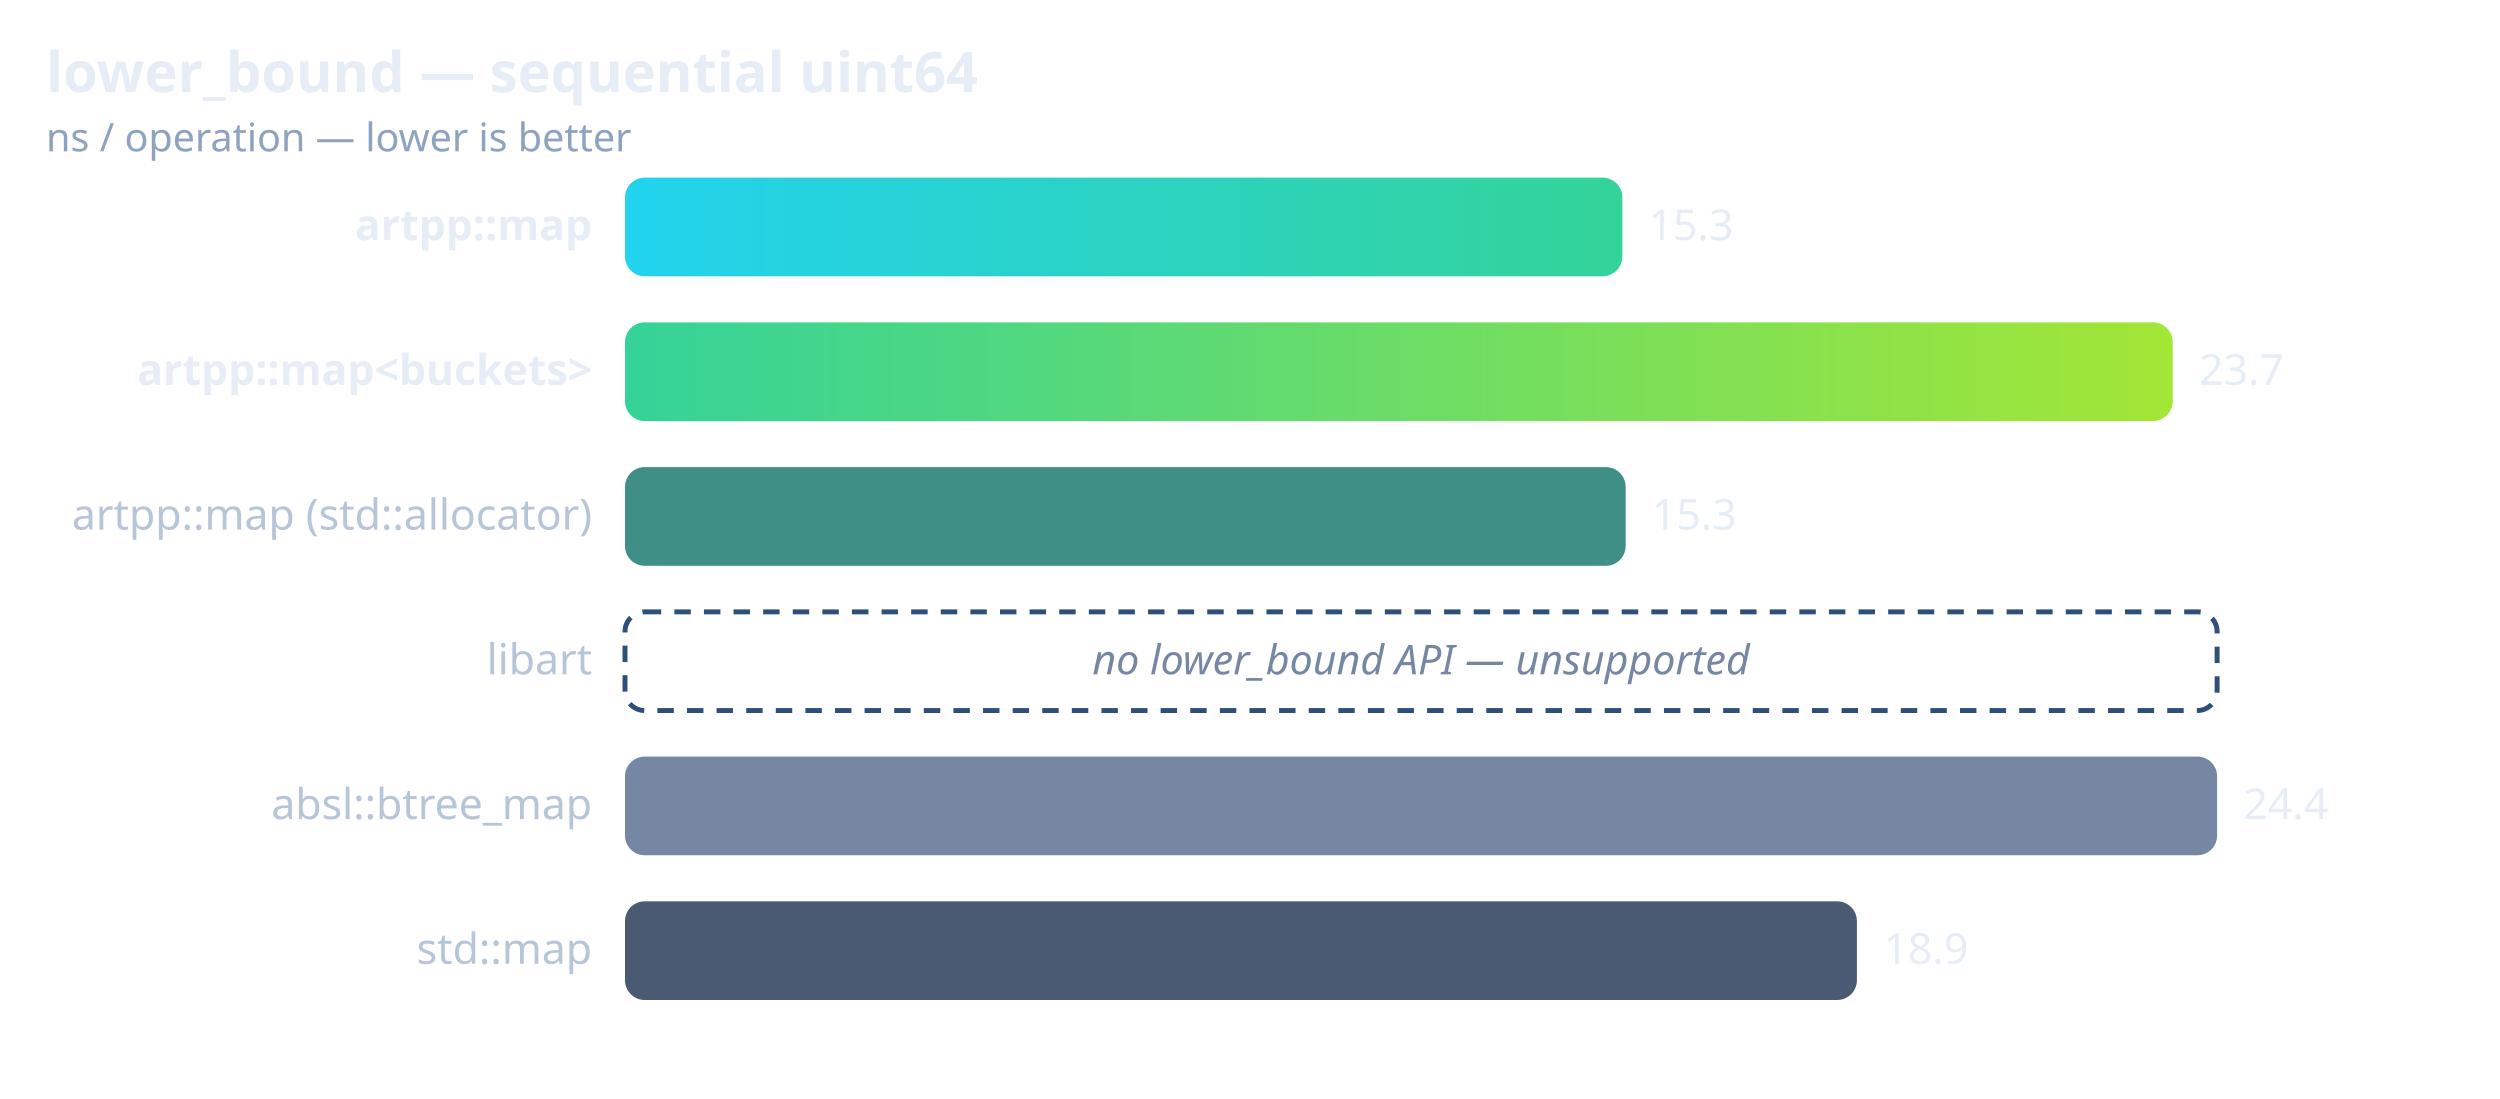
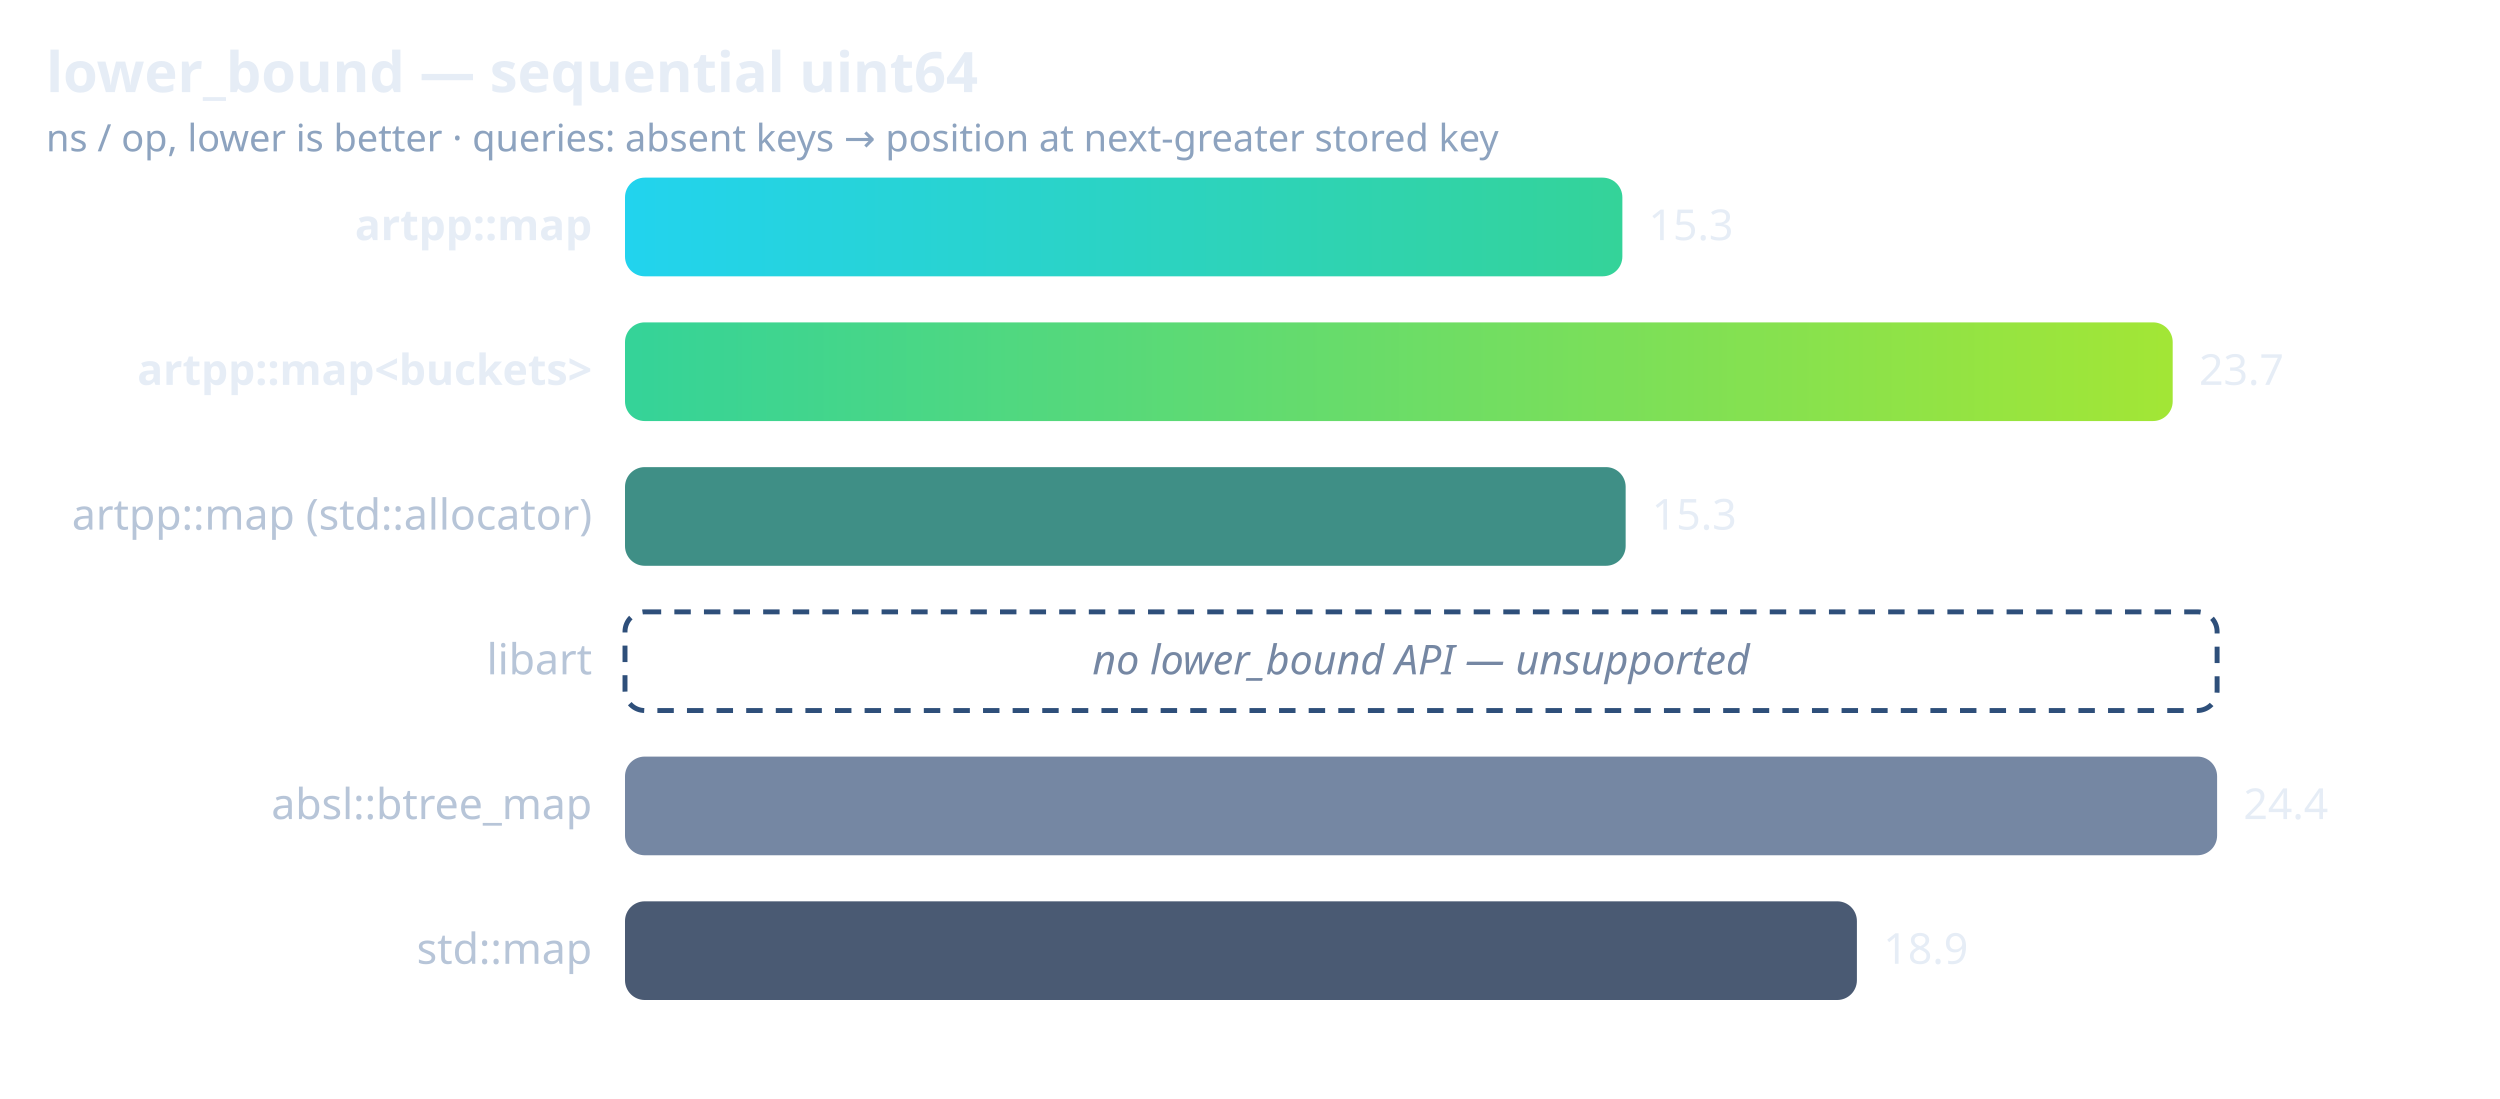
<svg xmlns="http://www.w3.org/2000/svg" viewBox="0 0 760 334" font-family="ui-sans-serif, system-ui, sans-serif" role="img" aria-label="lower_bound — sequential uint64">
  <defs>
    <linearGradient id="hot" x1="0" y1="0" x2="1" y2="0">
      <stop offset="0" stop-color="#22d3ee" />
      <stop offset="1" stop-color="#34d399" />
    </linearGradient>
    <linearGradient id="hot2" x1="0" y1="0" x2="1" y2="0">
      <stop offset="0" stop-color="#34d399" />
      <stop offset="1" stop-color="#a3e635" />
    </linearGradient>
  </defs>
  <text x="14" y="28" font-size="17" font-weight="600" fill="#e6edf6">lower_bound — sequential uint64</text>
-   <text x="14" y="46" font-size="12" fill="#8da3bf">ns / operation — lower is better</text>
+   <text x="14" y="46" font-size="11.5" fill="#8da3bf">ns / op, lower is better · queries: absent keys → position at next-greater stored key</text>
  <text x="180" y="73.0" font-size="13" font-weight="600" fill="#e6edf6" text-anchor="end">artpp::map</text>
  <rect x="190" y="54" width="303.2" height="30" rx="6" fill="url(#hot)" />
  <text x="501.169" y="73.0" font-size="13" fill="#e6edf6">15.3</text>
  <text x="180" y="117.0" font-size="13" font-weight="600" fill="#e6edf6" text-anchor="end">artpp::map&lt;buckets&gt;</text>
  <rect x="190" y="98" width="470.5" height="30" rx="6" fill="url(#hot2)" />
  <text x="668.517" y="117.0" font-size="13" fill="#e6edf6">23.7</text>
  <text x="180" y="161.0" font-size="13" font-weight="400" fill="#b7c5d8" text-anchor="end">artpp::map (std::allocator)</text>
  <rect x="190" y="142" width="304.2" height="30" rx="6" fill="#3f8f86" />
  <text x="502.161" y="161.0" font-size="13" fill="#e6edf6">15.3</text>
  <text x="180" y="205.0" font-size="13" font-weight="400" fill="#b7c5d8" text-anchor="end">libart</text>
  <rect x="190" y="186" width="484" height="30" rx="6" fill="none" stroke="#2e4f7a" stroke-width="1.5" stroke-dasharray="5 4" />
  <text x="432.0" y="205.0" font-size="12.5" fill="#7587a3" text-anchor="middle" font-style="italic">no lower_bound API — unsupported</text>
  <text x="180" y="249.0" font-size="13" font-weight="400" fill="#b7c5d8" text-anchor="end">absl::btree_map</text>
  <rect x="190" y="230" width="484.0" height="30" rx="6" fill="#7587a3" />
  <text x="682.0" y="249.0" font-size="13" fill="#e6edf6">24.4</text>
  <text x="180" y="293.0" font-size="13" font-weight="400" fill="#b7c5d8" text-anchor="end">std::map</text>
  <rect x="190" y="274" width="374.5" height="30" rx="6" fill="#4a5a73" />
  <text x="572.55" y="293.0" font-size="13" fill="#e6edf6">18.9</text>
</svg>
